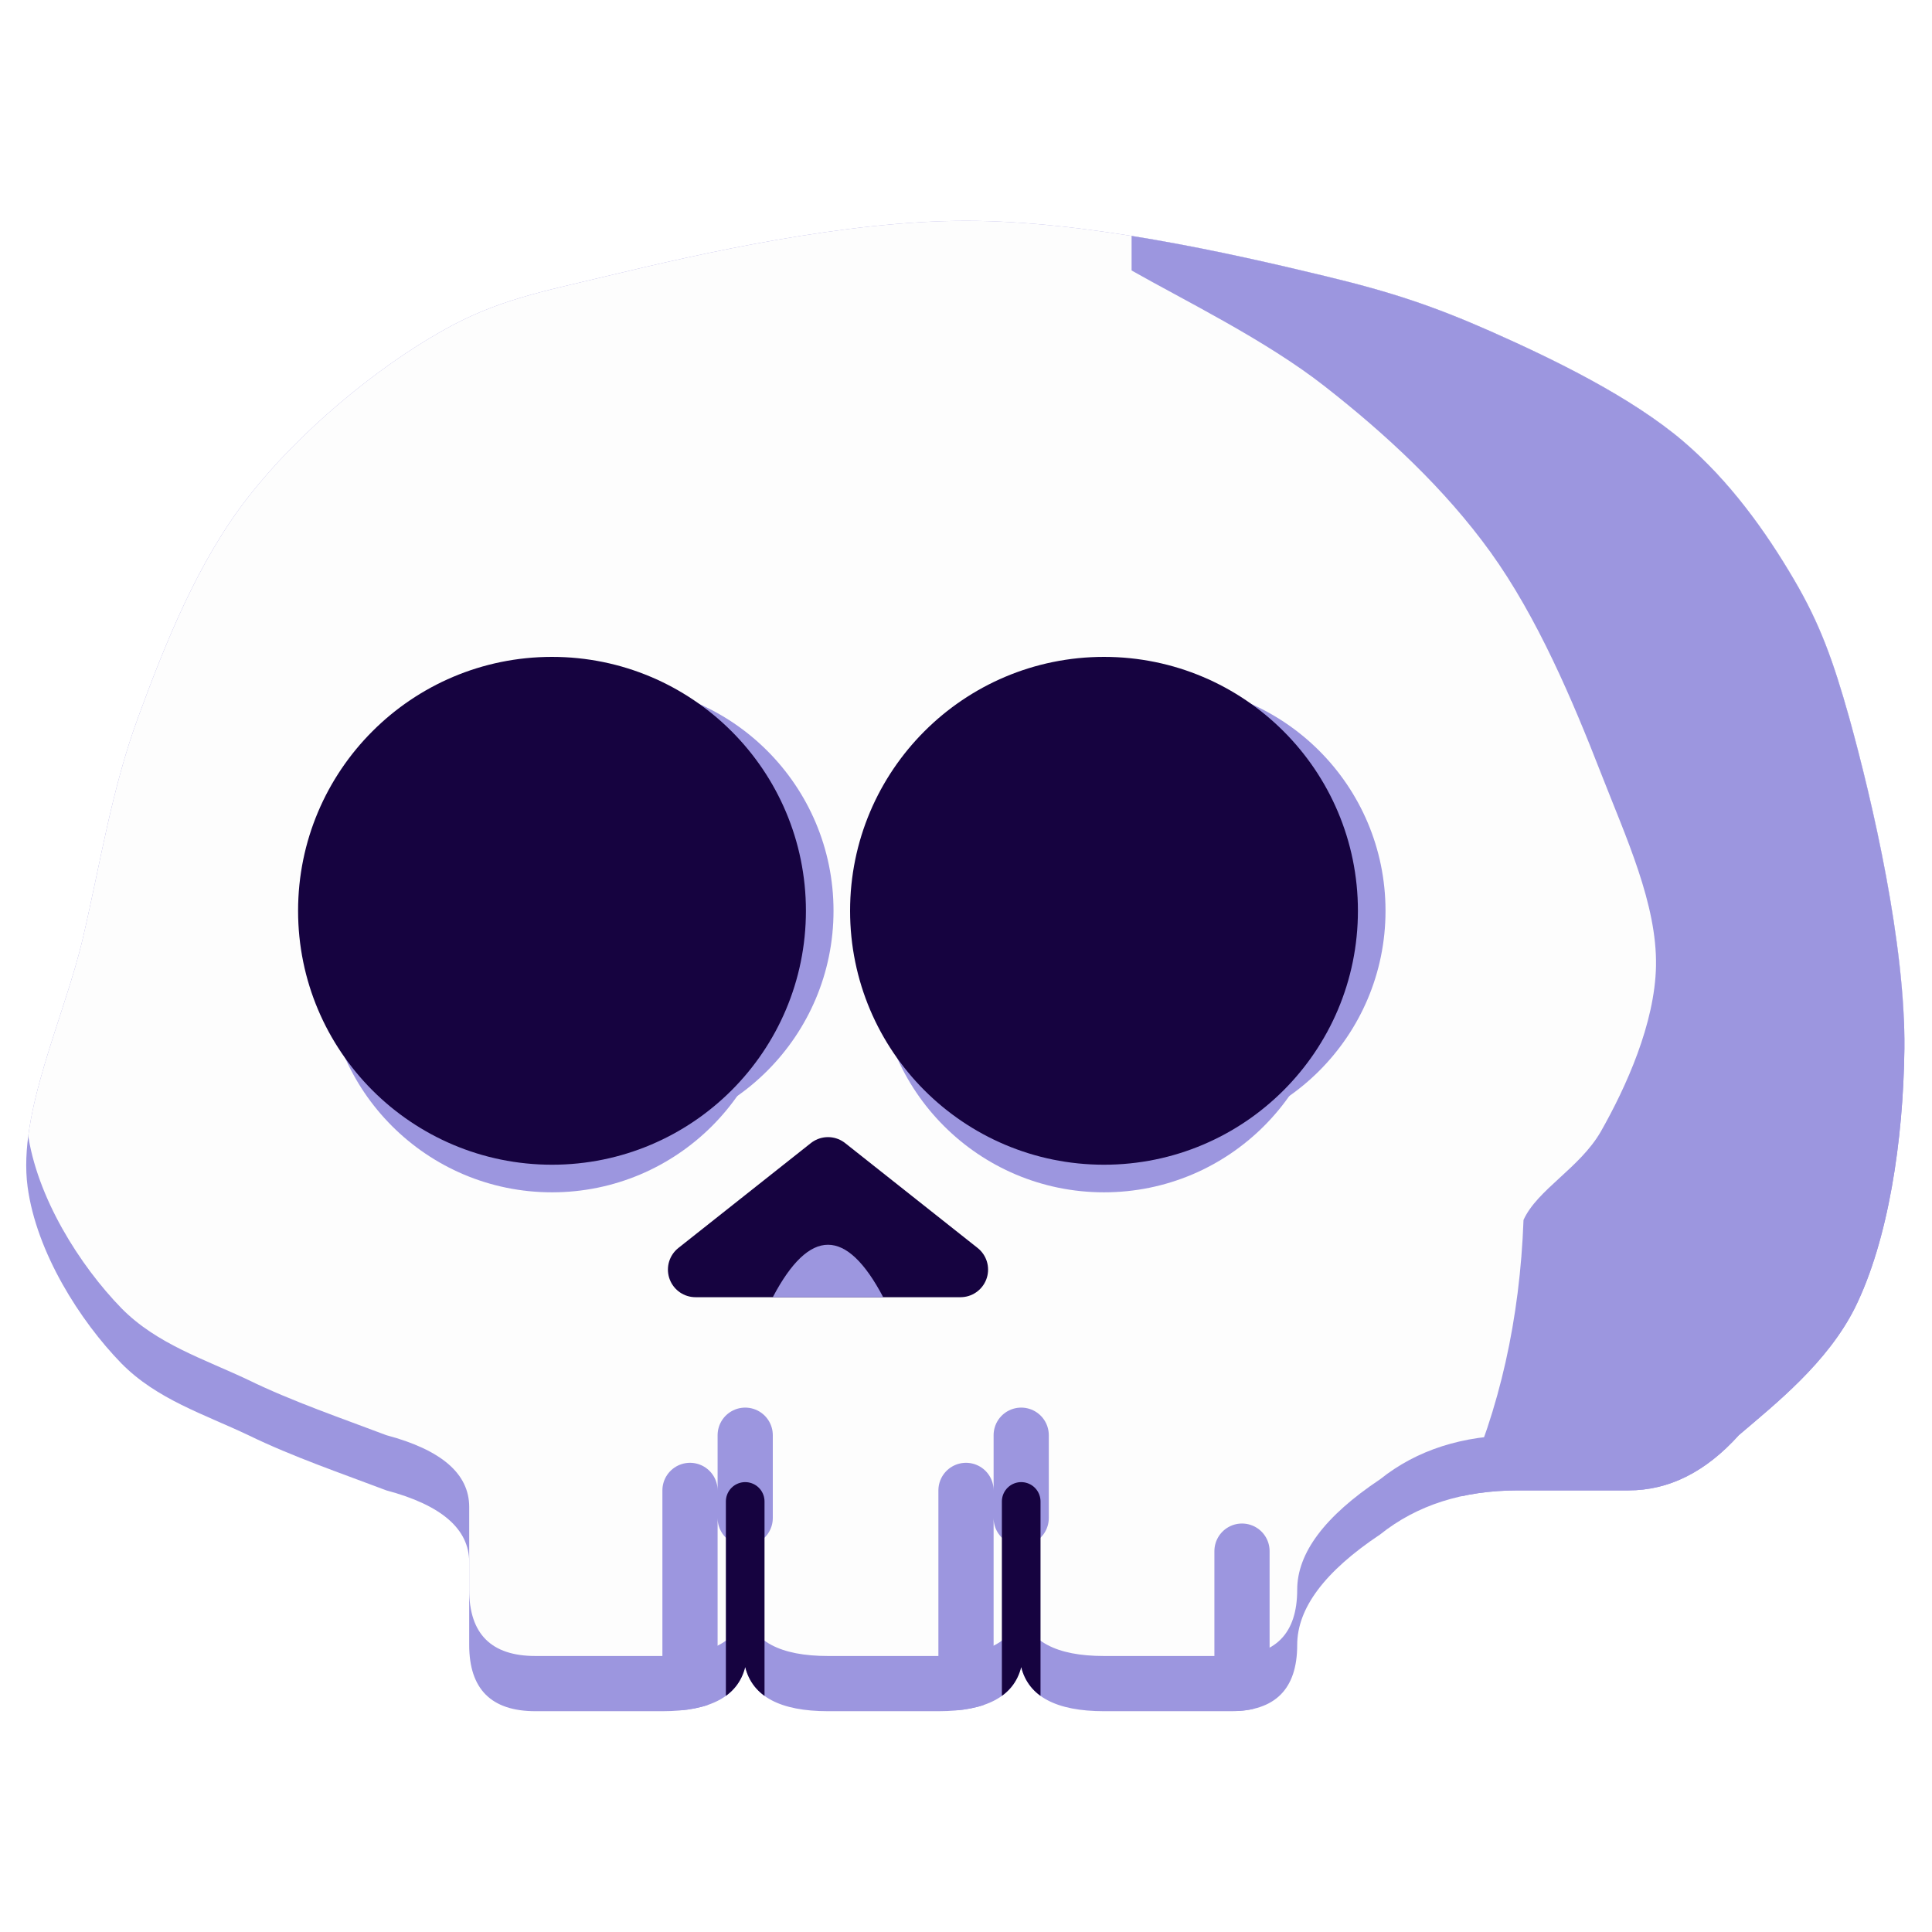
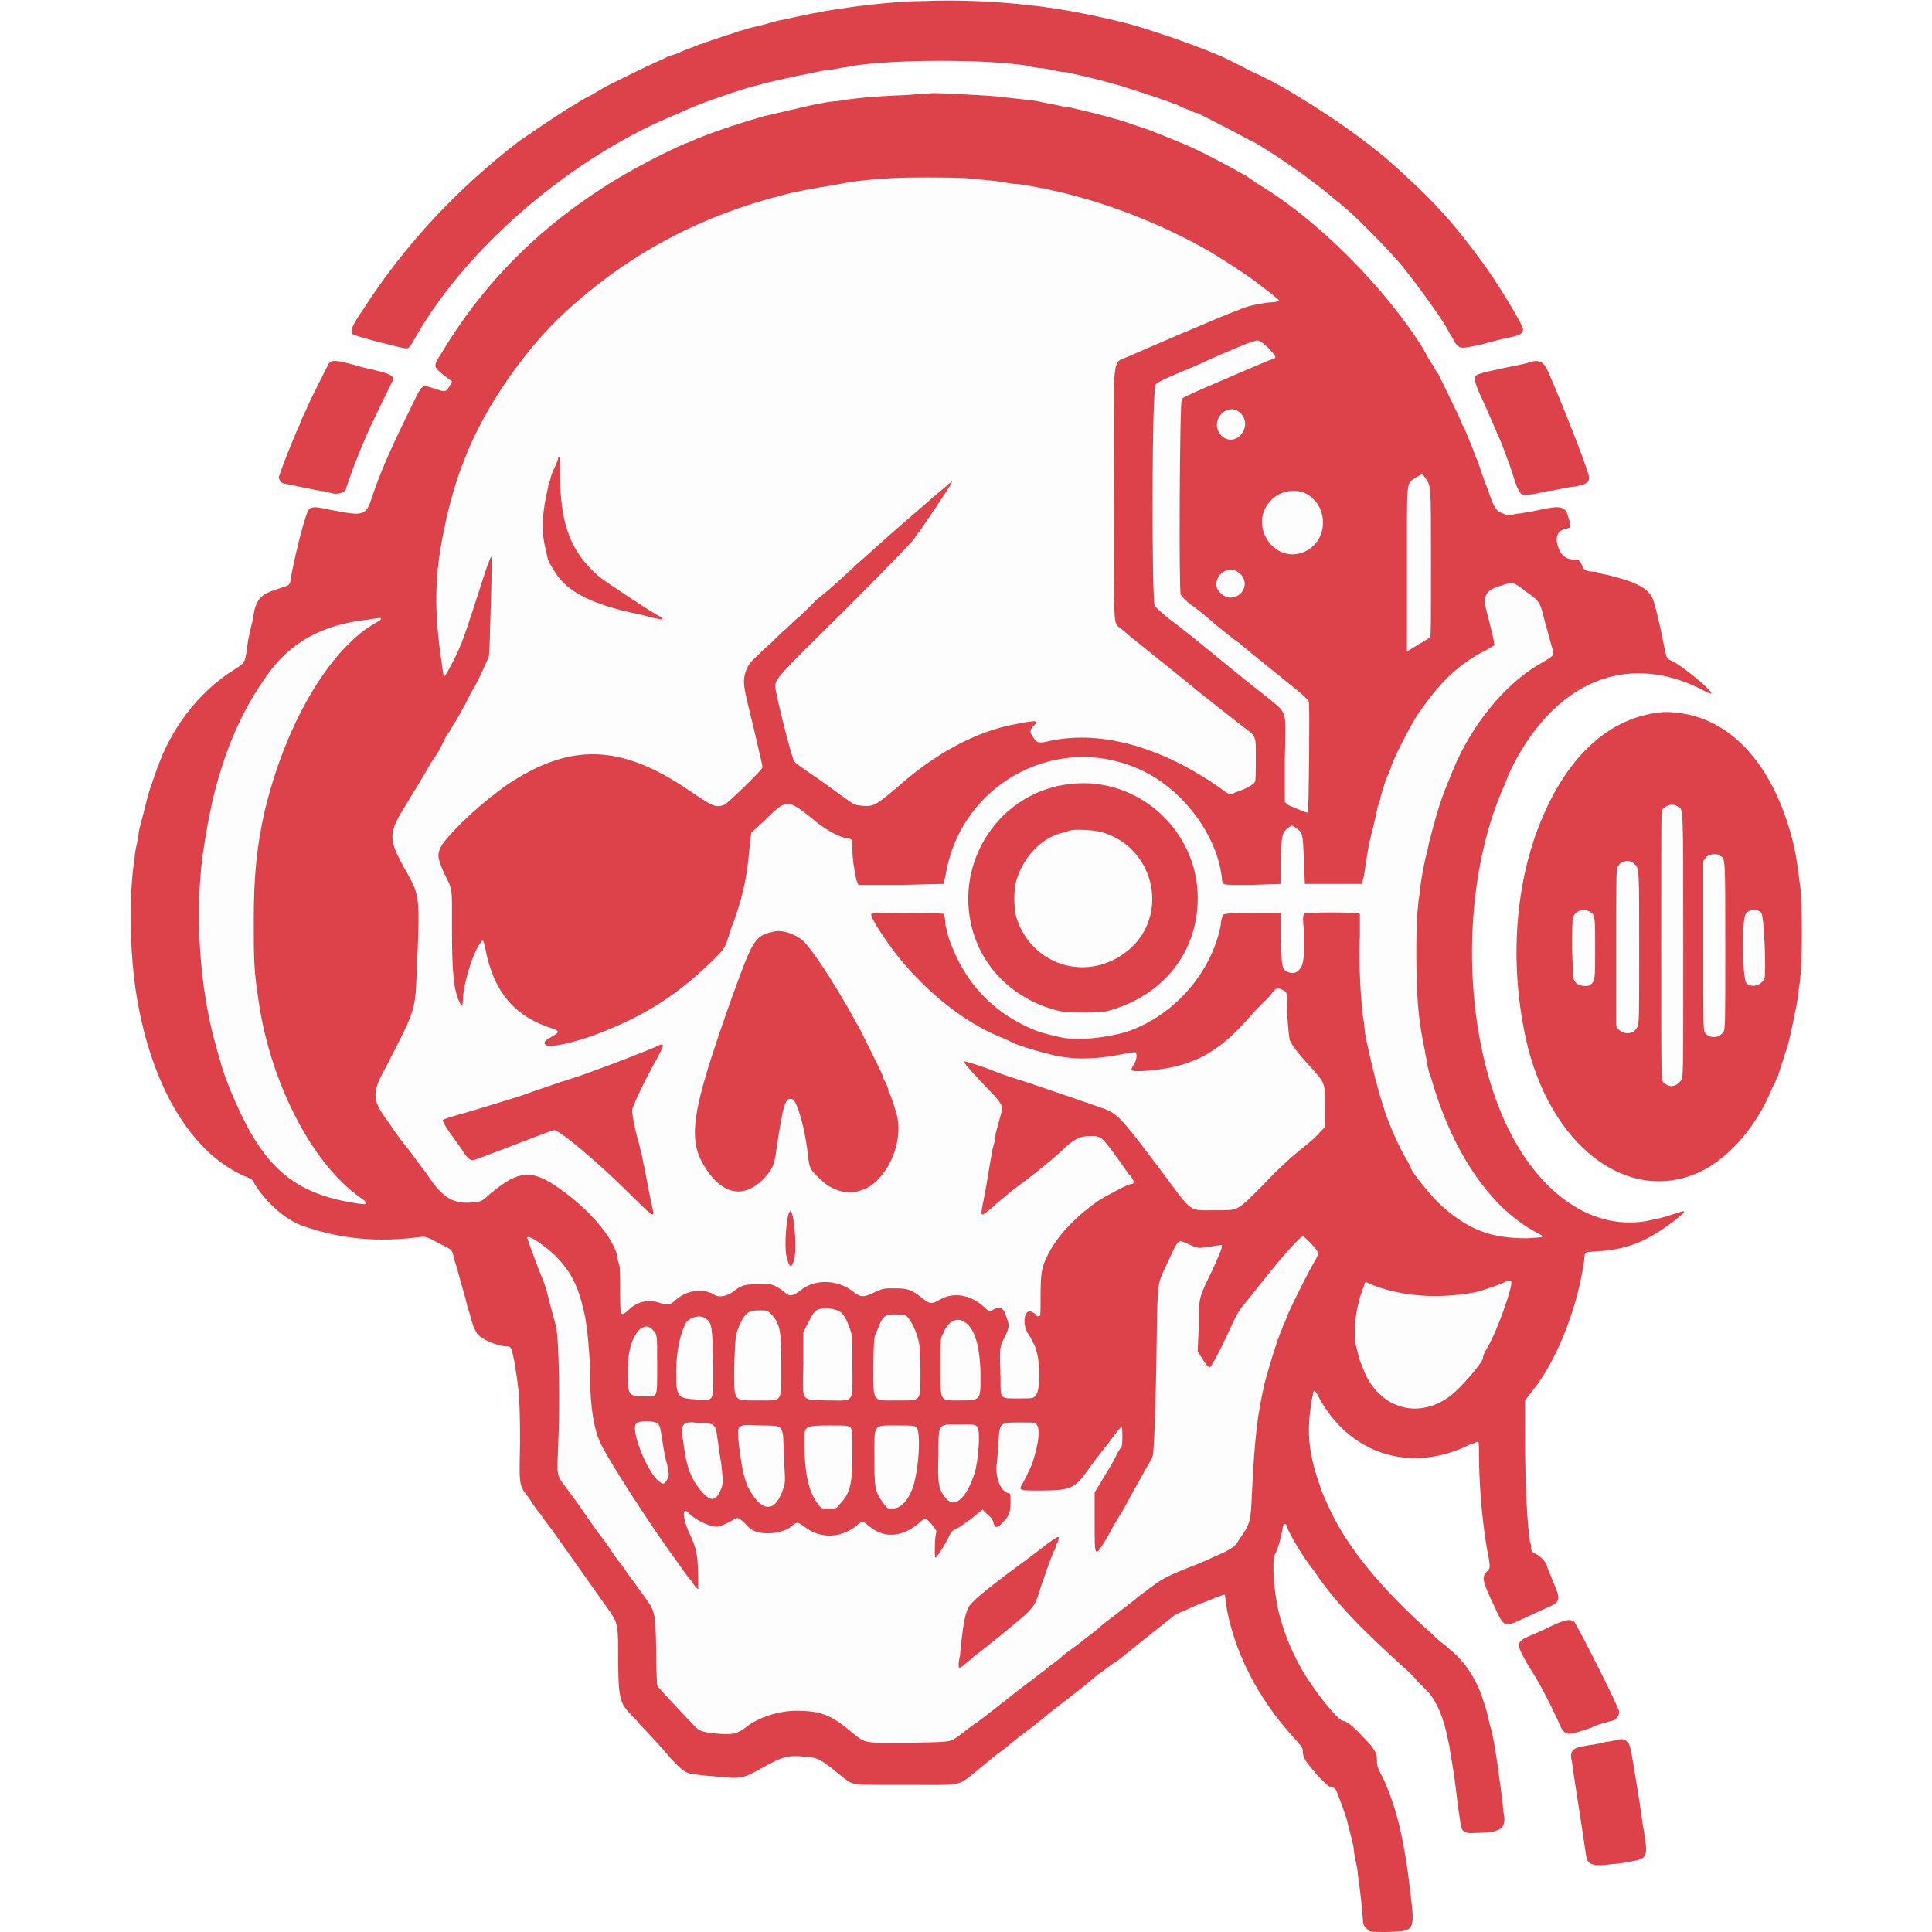
- <svg xmlns="http://www.w3.org/2000/svg" viewBox="0 -3.5 35 35" role="img" aria-label="Calavera">
-   <clipPath id="inside">
-     <path id="silhouette" d="M7 23.5C6.21 23.2 5.3 22.89 4.5 22.5C3.7 22.12 2.84 21.85 2.2 21.2C1.45 20.43 0.66 19.19 0.5 18C0.32 16.66 1.16 14.95 1.5 13.5C1.82 12.13 2.02 10.81 2.5 9.5C3 8.14 3.59 6.66 4.5 5.5C5.42 4.32 6.81 3.17 8 2.5C8.98 1.94 9.79 1.79 11 1.5C12.74 1.08 15.33 0.5 17.5 0.5C19.67 0.5 22.26 1.08 24 1.5C25.21 1.79 25.98 2.05 27 2.5C28.15 3.01 29.55 3.69 30.5 4.5C31.34 5.22 31.99 6.13 32.5 7C32.97 7.8 33.21 8.47 33.5 9.5C33.93 11.05 34.52 13.62 34.5 15.5C34.48 17.16 34.21 18.97 33.6 20.2C33.1 21.19 32.18 21.92 31.5 22.5Q30.6 23.5 29.5 23.5L27.5 23.5Q26 23.5 25 24.3Q23.5 25.3 23.5 26.3Q23.5 27.5 22.3 27.5L20 27.5Q18.7 27.5 18.5 26.7Q18.3 27.5 17 27.5L15 27.5Q13.7 27.5 13.5 26.7Q13.3 27.5 12 27.5L9.7 27.5Q8.5 27.5 8.5 26.3L8.5 24.8Q8.5 23.9 7 23.5Z" />
-   </clipPath>
-   <g clip-path="url(#inside)">
-     <rect x="-1" y="-1" width="37" height="30" fill="#9c96df" />
-     <path fill="#fdfdfd" transform="translate(0 -1)" d="M7 23.5C6.21 23.2 5.3 22.89 4.5 22.5C3.7 22.12 2.84 21.85 2.2 21.2C1.45 20.43 0.66 19.19 0.5 18C0.32 16.66 1.16 14.95 1.5 13.5C1.82 12.13 2.02 10.81 2.5 9.5C3 8.14 3.59 6.66 4.5 5.5C5.42 4.32 6.81 3.17 8 2.5C8.98 1.94 9.79 1.79 11 1.5C12.74 1.08 15.33 0.5 17.5 0.5C19.67 0.5 22.26 1.08 24 1.5C25.21 1.79 25.98 2.05 27 2.5C28.15 3.01 29.55 3.69 30.5 4.5C31.34 5.22 31.99 6.13 32.5 7C32.97 7.8 33.21 8.47 33.5 9.5C33.93 11.05 34.52 13.62 34.5 15.5C34.48 17.16 34.21 18.97 33.6 20.2C33.1 21.19 32.18 21.92 31.5 22.5Q30.6 23.5 29.5 23.5L27.5 23.5Q26 23.5 25 24.3Q23.5 25.3 23.5 26.3Q23.5 27.5 22.3 27.5L20 27.5Q18.7 27.5 18.5 26.7Q18.3 27.5 17 27.5L15 27.5Q13.7 27.5 13.5 26.7Q13.3 27.5 12 27.5L9.7 27.5Q8.5 27.5 8.5 26.3L8.5 24.8Q8.5 23.9 7 23.5Z" />
-     <path fill="#9c96df" d="M20.5 1.4C21.43 1.93 22.93 2.66 24 3.5C25.1 4.36 26.17 5.35 27 6.5C27.85 7.68 28.49 9.19 29 10.5C29.46 11.68 30.02 12.88 30 14C29.98 15.04 29.46 16.19 29 17C28.62 17.66 27.85 18.05 27.6 18.6Q27.5 21.3 26.5 23.5L26 30L40 30L40 -2L20.5 -2Z" />
-     <path fill="none" stroke="#9c96df" stroke-linecap="round" d="M12.5 23.5V27M17.5 23.5V27M22.5 24.6V27M13.5 22.5V24M18.5 22.5V24" />
-     <g fill="#9c96df">
-       <circle cx="10" cy="14" r="4.1" />
-       <circle cx="11" cy="13" r="4.1" />
-       <circle cx="20" cy="14" r="4.1" />
-       <circle cx="21" cy="13" r="4.1" />
-     </g>
-     <path fill="none" stroke="#160340" stroke-width="0.7" stroke-linecap="round" d="M13.5 23.7V28M18.5 23.7V28" />
+ <svg xmlns="http://www.w3.org/2000/svg" viewBox="-129.5 0 1930 1930">
+   <g transform="translate(0 1930) scale(1 -1)">
+     <path id="bone" fill="#fdfdfd" d="M806 1927 c-2 -2 -2 -2 -14 -2 -19 0 -57 -4 -84 -8 -15 -2 -39 -7 -52 -10 -11 -2 -13 -3 -24 -6 -18 -4 -18 -5 -23 -6 -2 -1 -9 -3 -15 -5 -23 -7 -61 -23 -91 -37 -16 -7 -41 -21 -56 -30 -19 -12 -25 -15 -28 -18 -2 -1 -6 -4 -10 -7 -56 -38 -114 -95 -155 -153 -19 -26 -30 -44 -28 -46 1 -1 45 -13 49 -13 2 0 3 1 6 7 6 10 20 32 32 47 71 94 168 161 288 201 24 8 24 7 34 10 30 7 36 8 51 11 4 1 9 2 11 2 2 0 8 1 13 2 4 1 9 1 11 2 43 7 137 7 178 0 1 -1 6 -1 9 -2 4 0 10 -1 14 -2 4 -1 9 -2 12 -2 2 0 6 -1 10 -2 5 -1 25 -6 40 -10 141 -37 272 -136 340 -255 6 -11 4 -10 23 -6 7 2 20 5 27 7 12 3 14 3 14 5 0 3 -20 37 -30 51 -40 58 -91 110 -140 144 -15 11 -31 21 -37 25 -25 15 -32 20 -49 28 -43 22 -72 34 -123 50 -9 3 -34 9 -40 10 -3 1 -10 2 -14 3 -20 4 -45 8 -66 10 -25 2 -33 3 -45 3 -13 0 -13 0 -15 3 -4 3 -19 3 -23 -1z M775 1831 c-29 -1 -51 -3 -68 -6 -4 0 -8 -1 -10 -1 -4 -1 -7 -1 -20 -4 -8 -2 -35 -8 -43 -10 -17 -5 -45 -14 -59 -19 -114 -45 -201 -117 -260 -214 -7 -12 -8 -12 1 -19 11 -8 11 -9 7 -15 -5 -9 -7 -9 -18 -5 -6 2 -11 3 -11 2 -5 -5 -36 -73 -47 -104 -4 -14 -6 -16 -10 -19 -7 -6 -8 -6 -38 0 -13 3 -15 3 -17 2 -2 -2 -10 -32 -15 -57 -4 -21 -3 -19 -18 -24 -17 -6 -19 -8 -23 -27 -4 -21 -4 -22 -5 -31 -1 -10 -3 -14 -7 -17 -40 -24 -66 -56 -82 -100 -7 -18 -9 -26 -11 -32 -1 -4 -2 -10 -3 -13 -1 -3 -2 -8 -3 -11 -1 -4 -2 -8 -2 -10 -1 -3 -1 -8 -2 -11 -1 -4 -2 -10 -2 -13 -6 -37 -5 -96 2 -138 15 -89 54 -155 105 -176 9 -4 10 -4 12 -9 8 -17 29 -35 46 -41 37 -13 76 -17 114 -11 7 1 7 1 22 -6 16 -8 16 -8 19 -21 1 -5 3 -10 3 -11 0 -2 2 -6 2 -9 1 -3 3 -9 4 -12 1 -6 3 -10 4 -15 1 -2 1 -6 2 -7 1 -2 1 -6 2 -7 3 -12 17 -21 31 -21 6 0 9 -4 11 -18 6 -34 6 -39 6 -84 0 -32 0 -40 1 -42 1 -1 4 -7 8 -11 3 -5 8 -12 10 -14 2 -3 7 -10 11 -15 7 -10 18 -25 39 -55 7 -10 14 -20 16 -23 12 -16 13 -19 13 -45 0 -47 1 -51 11 -62 4 -4 13 -13 21 -22 33 -37 33 -37 43 -37 2 0 7 0 11 -1 29 -4 33 -4 50 6 23 13 23 13 39 13 21 0 21 0 48 -21 10 -8 6 -7 61 -7 56 0 49 -2 67 12 18 14 41 33 51 41 6 4 17 13 26 20 9 7 19 15 23 18 4 3 14 11 22 18 9 6 17 13 20 14 6 5 48 38 55 44 3 2 9 6 16 9 44 17 41 17 43 0 5 -41 31 -91 68 -132 9 -10 9 -10 9 -15 0 -4 1 -6 4 -10 7 -9 18 -21 21 -21 3 0 6 -3 8 -7 2 -5 9 -23 11 -30 2 -9 4 -15 5 -20 1 -4 2 -8 2 -10 0 -3 1 -8 2 -12 1 -4 2 -10 2 -13 2 -12 5 -40 5 -46 0 -9 18 -16 25 -8 1 1 3 2 6 2 11 0 12 2 10 18 -1 6 -2 15 -2 20 -2 15 -4 34 -6 42 0 2 -1 6 -2 10 -1 5 -4 17 -7 28 -2 8 -7 20 -12 31 -6 10 -6 12 -6 18 0 7 -1 9 -13 22 -9 9 -14 13 -18 13 -9 0 -47 55 -58 84 -12 31 -18 75 -12 87 3 6 5 12 6 20 1 4 1 8 2 9 0 2 4 5 6 4 1 0 4 -5 7 -10 22 -42 49 -75 98 -120 48 -44 54 -53 61 -89 1 -4 2 -9 2 -11 2 -11 4 -23 6 -39 2 -18 3 -24 4 -30 0 -11 3 -11 27 -8 11 2 11 0 4 49 -1 15 -7 48 -9 53 -3 14 -4 17 -7 26 -6 19 -18 38 -30 47 -19 14 -70 64 -88 87 -36 44 -57 99 -56 139 2 27 4 40 9 40 2 0 6 -6 11 -14 29 -51 90 -68 145 -40 12 6 13 4 13 -16 0 -30 4 -75 10 -103 1 -9 1 -8 -2 -12 -5 -7 -5 -10 7 -35 8 -17 6 -17 31 -5 10 5 20 9 21 10 6 2 6 4 -1 19 -9 22 -9 22 -14 25 -7 3 -8 5 -10 28 -4 39 -6 125 -3 131 1 1 6 7 11 14 21 28 42 83 47 122 1 13 2 14 18 15 24 2 44 9 62 21 8 5 10 7 6 6 -31 -9 -56 -7 -85 6 -97 47 -143 238 -93 395 37 118 112 172 196 141 5 -2 10 -4 10 -4 0 1 -16 13 -23 17 -8 4 -8 5 -12 22 -3 14 -7 32 -9 40 -2 7 -10 14 -20 17 -10 4 -27 8 -38 10 -9 2 -11 3 -13 8 -2 4 -2 4 -6 4 -10 0 -18 9 -20 22 -2 7 5 16 11 16 2 0 2 3 1 9 -2 6 -8 7 -29 2 -3 0 -7 -1 -11 -2 -3 -1 -9 -1 -12 -2 -15 -3 -21 4 -30 31 -4 10 -8 22 -9 25 -2 4 -4 10 -5 13 -9 22 -30 66 -37 78 -1 2 -5 9 -9 15 -36 63 -105 133 -165 168 -3 2 -9 6 -13 9 -28 16 -73 38 -101 47 -3 1 -9 3 -12 4 -13 5 -45 13 -63 17 -2 0 -8 1 -12 2 -4 1 -11 2 -15 3 -4 1 -10 2 -13 2 -6 1 -18 2 -35 4 -13 1 -53 3 -59 3 -3 0 -16 -1 -29 -2z M203 1565 c-4 -1 -50 -104 -50 -112 0 -2 1 -3 35 -9 3 -1 8 -2 10 -2 2 0 6 -1 8 -1 4 -1 6 1 9 8 5 18 20 52 34 82 10 20 11 23 6 23 -1 0 -11 2 -22 6 -22 5 -28 6 -30 5z M1398 1564 c-2 -1 -12 -3 -22 -5 -25 -5 -28 -6 -29 -8 0 0 3 -8 7 -16 14 -31 22 -51 31 -77 6 -18 7 -19 11 -19 1 1 5 1 9 2 9 2 16 3 22 4 2 0 9 2 14 2 13 3 13 3 13 5 0 6 -24 68 -41 107 -3 6 -7 8 -15 5z M1526 1214 c-50 -6 -91 -46 -116 -114 -28 -76 -28 -176 1 -248 49 -121 164 -132 220 -23 15 30 27 72 32 108 0 5 1 12 2 16 1 5 1 13 1 19 0 11 0 11 3 13 2 3 2 3 2 15 0 12 0 12 -2 15 -3 2 -3 3 -3 11 0 6 0 13 -1 18 -4 27 -5 34 -8 47 -18 72 -58 117 -111 123 -11 1 -11 1 -20 0z M1421 302 c-7 -3 -16 -8 -20 -9 -11 -5 -11 -6 -3 -21 15 -24 30 -53 35 -66 3 -6 6 -6 29 3 5 2 11 4 14 5 11 3 11 2 -8 40 -19 38 -27 52 -28 53 -3 2 -7 1 -19 -5z M1485 188 c-3 -1 -7 -1 -9 -2 -2 0 -7 -1 -10 -2 -3 -1 -9 -2 -13 -2 -10 -2 -10 -3 -8 -13 1 -9 6 -43 11 -72 4 -30 3 -29 27 -25 3 0 9 1 14 2 17 2 16 1 12 25 -2 10 -4 28 -6 39 -9 56 -7 52 -18 50z" />
+     <path id="lines" fill="#dd414a" d="M795 1929 c-25 0 -62 -4 -87 -8 -15 -2 -39 -7 -52 -10 -11 -2 -13 -3 -24 -6 -18 -4 -18 -5 -23 -6 -2 -1 -9 -3 -15 -5 -9 -3 -18 -6 -23 -8 -2 0 -5 -2 -8 -3 -8 -3 -9 -3 -15 -6 -3 -1 -5 -2 -6 -2 0 0 -2 -1 -4 -1 -2 -2 -8 -4 -12 -6 -5 -2 -50 -24 -53 -26 -3 -2 -7 -4 -10 -6 -10 -5 -13 -7 -16 -9 -2 -1 -3 -2 -3 -2 -2 0 -39 -25 -55 -36 -61 -47 -113 -102 -155 -167 -13 -19 -14 -23 -11 -26 3 -2 49 -14 53 -14 3 0 4 1 9 10 52 92 159 183 264 225 4 2 9 4 11 5 10 4 20 8 41 15 24 8 24 7 34 10 30 7 36 8 51 11 4 1 9 2 11 2 2 0 8 1 13 2 4 1 9 1 11 2 43 7 137 7 178 0 1 -1 6 -1 9 -2 4 0 10 -1 14 -2 4 -1 9 -2 12 -2 2 0 6 -1 10 -2 10 -2 42 -10 53 -14 13 -4 34 -11 42 -14 1 0 4 -2 6 -2 2 -1 6 -3 8 -4 2 0 4 -2 6 -2 2 -1 5 -3 8 -3 6 -3 45 -23 50 -26 2 -1 6 -3 8 -4 22 -13 55 -36 74 -52 3 -3 9 -7 12 -10 13 -10 43 -41 58 -58 14 -17 39 -51 47 -65 1 -2 3 -6 4 -7 8 -15 7 -14 31 -9 10 3 23 6 28 7 10 2 13 4 13 8 0 4 -21 39 -37 62 -5 7 -17 23 -18 24 0 0 -3 4 -7 9 -20 25 -42 47 -75 76 -7 6 -29 23 -35 27 -15 11 -31 21 -37 25 -29 18 -39 24 -63 35 -10 5 -15 8 -30 15 -19 8 -48 19 -81 29 -9 3 -34 9 -40 10 -3 1 -10 2 -14 3 -48 10 -108 15 -160 13z M775 1835 c-29 -1 -51 -3 -68 -6 -4 0 -8 -1 -10 -1 -4 -1 -7 -1 -20 -4 -8 -2 -35 -8 -43 -10 -25 -7 -58 -18 -75 -26 -3 -1 -8 -3 -12 -5 -22 -10 -56 -28 -78 -43 -66 -43 -118 -97 -157 -162 -9 -14 -9 -14 2 -23 l8 -6 -2 -4 c-4 -7 -4 -7 -16 -3 -13 4 -11 5 -23 -19 -17 -35 -28 -58 -38 -87 -7 -22 -8 -22 -44 -15 -13 3 -17 3 -20 0 -3 -3 -12 -38 -17 -63 -2 -14 -1 -12 -13 -16 -19 -6 -23 -10 -26 -31 -5 -21 -5 -22 -6 -31 -2 -12 -2 -12 -11 -18 -33 -20 -61 -54 -76 -93 -1 -4 -3 -7 -3 -8 -2 -5 -4 -12 -6 -17 -2 -6 -3 -9 -7 -26 -1 -3 -2 -8 -3 -11 -1 -4 -2 -8 -2 -10 -1 -3 -1 -8 -2 -11 -1 -4 -2 -10 -2 -13 -6 -37 -5 -96 2 -138 15 -91 55 -157 108 -180 7 -3 8 -3 10 -8 12 -19 31 -36 49 -42 38 -13 74 -16 114 -11 8 1 8 1 21 -6 14 -7 13 -6 15 -15 1 -4 3 -9 3 -10 1 -3 1 -4 5 -18 4 -13 4 -15 5 -18 0 -1 1 -5 2 -7 4 -15 5 -17 8 -22 4 -6 21 -13 30 -13 4 0 4 -1 6 -9 1 -4 2 -9 2 -11 4 -22 5 -36 5 -77 -1 -46 -1 -41 10 -56 3 -5 8 -12 10 -14 2 -3 7 -10 11 -15 7 -10 17 -24 39 -55 7 -10 14 -20 17 -24 10 -14 11 -16 11 -42 0 -46 1 -52 11 -63 4 -4 9 -9 11 -12 5 -5 22 -23 30 -33 14 -15 16 -16 29 -17 4 -1 13 -1 19 -2 22 -2 25 -2 44 9 20 11 25 13 44 11 12 -1 14 -2 36 -20 12 -9 7 -8 63 -8 58 0 51 -2 70 13 6 5 16 13 22 18 6 4 12 9 14 11 2 1 6 5 9 7 11 8 17 13 33 26 8 6 18 14 22 17 4 3 14 11 22 18 9 6 17 13 20 14 6 5 46 37 55 44 2 2 9 5 14 7 4 2 13 6 19 8 12 5 18 7 19 7 0 -1 1 -4 1 -8 7 -46 31 -95 69 -136 7 -8 8 -9 8 -13 0 -6 3 -10 15 -24 6 -6 10 -10 12 -11 5 -1 5 -1 7 -5 3 -8 8 -21 10 -28 2 -9 4 -15 5 -20 1 -4 2 -8 2 -10 0 -3 1 -8 2 -12 1 -4 2 -10 2 -13 2 -13 5 -40 5 -46 0 -3 1 -5 4 -8 3 -3 3 -3 19 -3 30 1 29 0 24 43 -6 51 -14 83 -27 111 -6 11 -6 13 -6 18 0 7 -2 11 -15 24 -9 10 -16 15 -19 15 -5 0 -31 33 -42 53 -11 20 -17 36 -22 55 -5 21 -7 52 -4 58 3 5 7 19 8 28 1 3 3 4 4 0 3 -8 15 -29 27 -44 21 -31 44 -55 88 -95 6 -5 13 -12 15 -15 3 -3 8 -8 11 -11 9 -10 16 -27 20 -48 1 -4 2 -9 2 -11 2 -11 4 -23 6 -39 2 -18 3 -24 4 -30 1 -11 3 -14 15 -13 25 0 31 4 29 18 -1 3 -1 10 -2 16 -1 10 -3 21 -4 31 -3 20 -6 38 -8 42 -3 14 -4 17 -7 26 -7 22 -19 39 -34 51 -3 3 -9 7 -13 11 -4 4 -10 9 -12 11 -43 39 -76 79 -93 115 -7 15 -9 19 -12 29 -10 29 -12 50 -8 76 0 3 1 8 2 11 0 6 2 6 5 0 30 -58 92 -79 152 -49 4 1 8 3 8 3 1 0 1 -7 1 -15 0 -31 4 -75 10 -103 1 -8 1 -8 -1 -11 -7 -6 -6 -10 6 -35 10 -22 10 -22 29 -13 7 3 17 8 22 10 16 7 16 8 8 27 -3 8 -6 14 -6 15 0 3 -6 10 -10 12 -4 2 -5 2 -6 6 0 2 0 5 -1 6 -3 18 -5 61 -5 102 l0 40 10 13 c23 30 43 82 49 127 1 9 -1 8 14 9 31 2 51 11 78 32 11 9 11 10 -3 5 -9 -3 -13 -4 -28 -7 -56 -9 -111 31 -143 106 -41 97 -40 237 3 331 1 3 2 5 2 5 0 2 9 20 14 28 44 73 110 96 179 62 5 -3 10 -5 11 -5 2 2 -23 23 -36 31 -10 5 -8 3 -11 16 -4 21 -10 46 -12 49 -5 10 -17 16 -46 23 -2 0 -5 1 -8 2 -2 1 -5 1 -6 1 -5 0 -9 2 -10 6 -2 5 -3 6 -8 6 -7 0 -11 3 -14 8 -6 12 -4 21 6 23 5 0 5 3 2 12 -2 9 -7 11 -22 8 -10 -2 -14 -3 -21 -4 -3 -1 -9 -1 -12 -2 -5 -1 -6 -1 -10 1 -8 3 -9 6 -16 26 -4 10 -8 22 -9 26 -2 3 -4 9 -5 12 -2 5 -4 10 -9 22 -2 3 -3 5 -3 6 0 1 -19 40 -23 48 -2 2 -4 6 -5 8 -5 7 -6 10 -10 17 -38 61 -106 129 -163 163 -3 2 -9 6 -13 9 -18 10 -36 20 -60 31 -10 4 -36 15 -43 17 -3 1 -9 3 -12 4 -13 5 -45 13 -63 17 -2 0 -8 1 -12 2 -4 1 -11 2 -15 3 -4 1 -10 2 -13 2 -6 1 -18 2 -35 4 -13 1 -53 3 -59 3 -3 0 -16 -1 -29 -2z m61 -83 c19 -2 35 -3 42 -5 2 0 6 -1 10 -1 9 -1 18 -3 23 -4 2 0 6 -1 10 -2 51 -11 106 -32 154 -59 11 -6 40 -25 48 -31 17 -13 25 -19 25 -20 0 -1 -3 -2 -8 -2 -11 -1 -25 -4 -33 -8 -17 -6 -93 -39 -109 -46 -17 -8 -15 9 -15 -138 0 -137 0 -128 6 -133 2 -1 7 -6 12 -10 9 -7 26 -21 56 -45 14 -12 48 -38 54 -43 15 -11 14 -9 14 -33 0 -12 0 -23 -1 -23 0 -2 -9 -7 -15 -9 -3 -1 -6 -2 -7 -3 -2 -1 -2 -1 -6 1 -61 45 -124 63 -176 52 -12 -3 -14 -2 -17 3 -4 5 -4 8 0 12 6 5 4 6 -16 2 -41 -7 -83 -30 -122 -65 -19 -16 -22 -18 -33 -17 -9 1 -8 1 -22 11 -7 5 -19 14 -28 20 -9 6 -17 12 -18 13 -3 5 -19 69 -19 75 0 8 2 10 70 77 37 37 68 69 69 71 1 2 3 5 5 7 2 3 24 35 30 45 3 4 3 7 1 4 -1 -1 -7 -6 -13 -11 -14 -12 -59 -51 -63 -55 -1 -1 -11 -10 -18 -16 -4 -4 -10 -9 -14 -13 -8 -7 -14 -13 -27 -23 -4 -5 -12 -12 -16 -16 -4 -3 -10 -9 -13 -12 -4 -3 -11 -10 -16 -15 -6 -5 -13 -12 -15 -14 -6 -5 -10 -12 -11 -20 -1 -8 0 -12 11 -57 4 -18 8 -33 7 -33 -1 -3 -35 -36 -38 -37 -9 -3 -11 -2 -36 15 -68 46 -118 47 -181 5 -24 -17 -52 -42 -65 -60 -5 -9 -5 -12 2 -28 9 -18 8 -13 8 -55 0 -48 2 -63 8 -75 2 -5 3 -3 3 7 2 16 9 40 16 51 4 6 4 6 6 -2 8 -44 29 -69 66 -81 9 -3 9 -4 0 -9 -7 -4 -8 -6 -5 -8 3 -3 27 2 51 11 47 18 79 38 116 74 12 12 12 12 17 29 12 31 17 54 19 81 l2 17 13 12 c22 22 23 22 47 3 11 -10 27 -19 34 -20 7 -1 7 -1 7 -11 0 -10 2 -22 4 -31 l2 -5 43 0 42 1 2 8 c15 94 115 146 199 104 40 -20 72 -64 77 -105 1 -9 -2 -8 30 -8 l29 1 0 24 c1 25 1 26 6 31 5 4 5 4 9 1 7 -5 7 -5 8 -32 l1 -24 28 0 29 0 2 8 c4 25 3 22 7 40 3 11 6 25 7 30 1 1 2 6 3 10 3 11 6 19 8 23 1 3 2 5 2 5 0 4 20 44 28 55 20 29 37 46 62 60 7 3 12 7 13 7 1 2 -2 12 -6 29 -6 20 -4 26 13 31 12 4 12 4 25 -6 14 -10 14 -10 19 -31 3 -10 6 -22 7 -25 2 -8 3 -7 -10 -15 -33 -18 -65 -55 -85 -98 -7 -16 -7 -17 -12 -29 -7 -18 -11 -34 -16 -53 -1 -5 -2 -11 -3 -13 -2 -9 -5 -23 -6 -35 -1 -6 -2 -14 -2 -17 -2 -12 -2 -57 -1 -79 1 -27 4 -45 8 -64 0 -3 2 -8 2 -12 1 -5 2 -10 3 -11 0 -1 2 -6 3 -10 21 -70 58 -124 103 -148 10 -5 9 -5 -9 -6 -36 0 -58 8 -86 33 -9 8 -30 34 -30 37 0 1 -2 4 -4 8 -7 11 -20 40 -24 55 -5 15 -11 39 -15 58 -3 12 -3 15 -4 25 -1 5 -2 13 -2 17 -2 17 -3 49 -2 69 0 12 0 21 0 22 -2 2 -54 2 -56 0 -1 -2 -1 -6 0 -17 1 -22 0 -34 -4 -38 -3 -4 -7 -5 -12 -3 -6 3 -6 4 -7 33 l0 26 -29 0 c-24 0 -28 -1 -29 -2 0 -1 -2 -5 -2 -10 -9 -48 -48 -92 -95 -107 -20 -6 -50 -9 -66 -5 -18 4 -24 6 -36 12 -30 15 -52 37 -67 68 -7 16 -8 18 -11 32 0 5 -1 10 -2 11 0 1 -72 2 -72 0 -2 -2 12 -24 27 -43 30 -37 69 -68 107 -82 2 -1 6 -3 8 -4 4 -2 23 -8 32 -10 24 -7 47 -7 77 -1 6 1 12 2 12 2 3 -1 2 -7 0 -11 -5 -8 -5 -8 7 -8 48 3 74 16 106 52 6 7 12 13 12 13 1 1 5 5 9 9 8 10 8 10 14 7 4 -2 4 -2 4 -12 0 -13 2 -35 3 -38 2 -5 7 -12 20 -26 16 -18 15 -16 15 -41 l0 -20 -5 -5 c-2 -3 -11 -11 -20 -18 -10 -8 -23 -20 -37 -35 -27 -27 -24 -25 -49 -25 -25 0 -21 -3 -50 36 -36 48 -44 58 -54 63 -3 2 -16 6 -80 28 -13 4 -28 9 -33 11 -14 6 -32 11 -33 11 0 -1 3 -5 17 -20 25 -26 23 -23 19 -38 -1 -4 -3 -11 -4 -15 0 -4 -1 -9 -2 -11 -2 -7 -5 -28 -8 -45 -1 -4 -2 -11 -3 -15 -2 -12 -2 -12 10 -2 4 4 13 11 20 17 22 16 44 34 55 45 9 7 13 9 22 9 12 0 11 1 30 -25 4 -6 9 -13 11 -15 4 -5 4 -8 0 -8 -3 0 -21 -10 -30 -15 -25 -17 -43 -36 -53 -56 -6 -12 -7 -18 -7 -42 0 -18 0 -19 -2 -19 -1 0 -2 0 -2 1 0 1 -5 4 -7 4 -6 0 -7 -15 -1 -23 2 -3 4 -7 5 -9 1 -2 2 -4 2 -5 5 -13 5 -43 0 -47 -2 -3 -3 -3 -17 -3 -19 0 -18 -1 -18 20 -1 33 -1 31 4 41 5 10 5 12 2 20 -3 10 -6 11 -13 8 -4 -3 -5 -2 -8 1 -13 13 -31 17 -45 9 -9 -5 -10 -5 -18 1 -11 9 -15 10 -28 10 -11 0 -11 0 -20 -4 -10 -5 -13 -5 -19 -1 -15 13 -37 15 -52 5 -12 -9 -13 -9 -21 -2 -9 6 -11 7 -23 6 -14 0 -17 0 -27 -8 -6 -4 -13 -5 -17 -3 -12 8 -29 5 -40 -5 -5 -5 -9 -5 -17 -2 -10 3 -21 1 -30 -8 -8 -7 -8 -6 -8 21 0 11 0 22 -1 25 -1 2 -2 7 -2 9 -5 19 -28 46 -58 67 -27 19 -40 18 -67 -4 -10 -9 -10 -9 -17 -10 -19 -2 -28 2 -41 18 -11 16 -14 19 -24 33 -6 7 -15 19 -20 27 -18 24 -19 30 -4 57 31 60 29 56 31 99 3 72 3 72 -11 97 -18 32 -18 37 0 66 11 18 19 31 25 42 3 4 7 10 9 14 2 4 5 10 7 14 3 3 6 10 9 14 2 3 6 11 9 16 2 4 5 10 6 12 5 7 17 33 18 37 0 2 1 14 1 25 2 60 2 74 1 74 0 0 -3 -7 -6 -16 -21 -65 -22 -69 -32 -89 -10 -19 -9 -18 -11 -3 -8 53 -8 89 3 139 3 17 12 47 16 57 0 1 2 4 3 8 21 55 65 118 111 157 59 52 128 88 207 108 10 3 37 8 51 10 20 4 28 5 58 7 16 1 54 1 75 0z m302 -170 c7 -8 7 -8 6 -10 -2 0 -3 -1 -3 -1 -1 0 -43 -18 -66 -28 -18 -8 -23 -10 -24 -12 -2 -3 -3 -192 -1 -195 1 -2 5 -6 10 -10 5 -3 17 -13 26 -21 10 -8 20 -16 22 -17 2 -2 29 -24 59 -48 6 -5 10 -9 11 -11 1 -3 0 -110 -1 -111 -1 0 -16 6 -20 8 l-3 3 0 43 c1 51 3 44 -17 61 -18 14 -39 31 -62 50 -10 8 -21 17 -25 20 -15 11 -24 19 -26 22 -3 5 -3 216 1 221 2 2 5 4 29 14 5 2 17 7 25 11 16 7 39 17 44 18 5 2 6 1 15 -7z m-32 -62 c11 -6 11 -20 1 -27 -12 -8 -26 7 -19 20 4 7 12 10 18 7z m188 -67 c6 -9 6 -3 6 -85 0 -60 0 -74 -1 -75 -1 0 -6 -4 -12 -7 l-11 -7 0 82 c0 94 -1 85 9 92 7 4 6 4 9 0z m-119 -16 c23 -12 23 -47 -1 -58 -31 -14 -58 28 -33 52 9 9 24 11 34 6z m-67 -79 c11 -8 6 -25 -9 -25 -5 0 -11 5 -13 10 -3 13 12 23 22 15z m-857 -46 c0 -1 -1 -2 -3 -3 -47 -25 -92 -101 -113 -189 -8 -35 -11 -65 -11 -110 0 -38 0 -49 5 -81 12 -81 53 -161 101 -195 10 -7 9 -8 -4 -6 -52 8 -81 28 -106 72 -12 22 -25 52 -30 72 -1 1 -1 4 -2 7 -1 2 -1 5 -2 7 -16 56 -21 130 -13 190 4 26 5 32 10 55 12 50 29 89 54 124 23 33 55 51 101 56 13 2 13 2 13 1z m929 -624 c9 -10 8 -9 5 -16 -7 -11 -26 -50 -28 -55 -1 -3 -3 -8 -5 -12 -1 -4 -3 -7 -3 -8 -3 -7 -11 -33 -15 -48 -7 -31 -10 -51 -13 -113 -1 -26 -2 -29 -12 -43 -6 -10 -7 -10 -41 -25 -36 -14 -35 -14 -59 -32 -7 -6 -18 -14 -24 -19 -7 -5 -16 -12 -20 -16 -4 -3 -12 -9 -18 -14 -7 -5 -14 -10 -17 -13 -7 -6 -8 -6 -13 -10 -2 -2 -5 -4 -5 -4 0 0 -4 -3 -9 -7 -15 -11 -31 -24 -40 -31 -5 -4 -13 -10 -17 -13 -5 -3 -11 -8 -15 -11 -12 -9 -8 -8 -53 -9 -46 0 -42 -1 -56 10 -21 18 -32 22 -56 22 -18 0 -39 -7 -51 -17 -8 -6 -13 -7 -26 -6 -15 1 -20 3 -23 6 -5 5 -36 38 -39 42 0 1 -1 13 -1 36 -1 42 0 37 -19 63 -4 6 -10 13 -12 17 -2 3 -8 10 -12 16 -3 5 -10 15 -15 21 -5 7 -10 14 -12 17 -2 3 -6 9 -9 13 -3 4 -8 11 -11 15 -10 13 -9 12 -8 40 2 40 1 107 -2 121 -2 7 -8 29 -10 38 -1 2 -2 6 -3 8 -1 3 -2 5 -4 10 -5 13 -12 32 -12 33 3 2 17 -8 29 -19 15 -16 22 -29 28 -56 3 -11 6 -44 6 -64 0 -31 4 -54 11 -68 10 -20 52 -85 78 -120 3 -4 8 -12 12 -16 5 -8 8 -10 7 -7 0 33 -1 38 -10 57 -6 14 -6 25 1 17 7 -7 22 -14 29 -13 4 1 11 4 17 8 3 1 3 1 9 -4 6 -7 8 -8 15 -10 11 -2 24 0 32 6 5 5 6 5 13 0 15 -12 35 -12 51 0 7 6 7 6 13 1 15 -13 33 -12 50 2 3 3 6 5 7 5 2 0 11 -11 11 -13 -2 -5 -2 -26 -1 -26 1 0 6 7 12 18 4 9 5 9 9 11 3 1 9 6 15 10 l11 9 5 -5 c4 -3 5 -5 6 -8 1 -6 4 -6 10 1 5 5 7 9 7 19 0 8 0 8 -1 9 -8 1 -14 14 -13 28 1 5 1 15 2 23 1 20 1 20 21 20 16 0 16 0 17 -2 4 -5 2 -19 -4 -38 -1 -3 -5 -12 -10 -21 -4 -7 -4 -7 17 -7 31 0 35 2 48 20 4 6 11 15 15 20 4 5 10 13 13 17 3 4 6 7 6 7 1 0 1 -18 0 -20 0 0 -3 -4 -5 -8 -2 -5 -8 -15 -13 -23 l-9 -15 0 -28 c0 -37 0 -37 10 -21 3 5 7 12 9 16 2 3 5 9 8 13 4 7 5 9 12 22 13 23 17 30 19 34 1 4 3 40 4 116 1 61 0 55 12 80 10 22 9 21 20 16 9 -4 9 -4 18 -3 6 1 11 2 13 2 4 2 3 -2 -7 -24 -14 -29 -14 -27 -14 -57 l-1 -25 5 -8 c3 -5 6 -8 7 -8 2 1 12 20 21 40 6 13 8 17 15 25 4 5 15 19 24 30 17 21 31 36 33 36 1 0 4 -3 8 -7z m200 -38 c3 -2 -14 -50 -23 -65 -4 -7 -5 -9 -5 -12 -2 -6 -21 -28 -32 -37 -34 -26 -75 -12 -89 30 -3 6 -3 9 -6 20 -3 15 0 40 8 59 1 5 1 5 7 2 30 -12 66 -15 104 -8 5 1 20 6 27 9 6 3 8 3 9 2z m-673 -29 c5 -2 8 -6 12 -17 3 -8 3 -8 3 -38 0 -39 3 -35 -25 -35 -27 1 -25 -3 -24 37 l0 31 5 10 c6 12 8 14 18 14 5 0 8 -1 11 -2z m-67 -3 c10 -10 11 -17 11 -52 0 -38 2 -35 -23 -35 -26 0 -24 -2 -24 35 1 30 1 31 7 44 5 9 8 11 18 11 7 0 8 0 11 -3z m135 -2 c5 -3 12 -17 14 -30 0 -3 1 -15 1 -27 0 -30 1 -28 -23 -28 -26 0 -24 -3 -24 36 0 18 1 29 2 30 0 1 2 4 3 7 4 11 7 13 16 13 5 0 9 -1 11 -1z m-200 -3 c7 -4 7 -9 8 -45 0 -40 2 -37 -17 -36 -19 1 -20 3 -20 27 0 21 4 39 10 50 4 5 14 8 19 4z m261 -5 c9 -7 14 -26 14 -54 0 -23 0 -23 -21 -23 -20 0 -19 -2 -19 33 0 15 0 29 1 30 0 1 2 4 3 7 5 10 14 14 22 7z m-313 -7 c4 -4 4 -4 4 -33 0 -36 1 -33 -13 -33 -17 0 -17 1 -16 34 1 26 15 44 25 32z m4 -93 c3 -2 3 -4 5 -16 1 -7 3 -19 5 -25 2 -11 2 -11 0 -15 -3 -5 -4 -5 -8 -2 -12 9 -29 52 -23 58 3 3 18 3 21 0z m49 0 c8 0 10 -3 11 -14 1 -4 2 -16 4 -26 2 -19 2 -19 0 -25 -6 -15 -12 -14 -25 4 -7 11 -10 20 -13 43 -3 16 -1 20 11 19 4 -1 9 -1 12 -1z m71 -3 c4 0 6 -6 6 -13 0 -4 1 -15 1 -25 1 -17 1 -18 -1 -24 -8 -25 -22 -24 -35 1 -5 10 -8 29 -10 49 -1 14 0 14 21 13 8 0 17 0 18 -1z m200 -1 c3 -4 1 -33 -3 -46 -9 -27 -21 -36 -30 -23 -6 8 -7 14 -6 41 0 33 -1 31 21 31 16 0 16 0 18 -3z m-127 0 c2 -3 2 -3 2 -26 0 -30 -2 -40 -13 -51 -3 -4 -3 -4 -11 -4 -7 0 -7 0 -10 4 -10 13 -14 31 -14 66 0 12 1 13 25 13 18 0 18 0 21 -2z m66 0 c5 -5 2 -45 -4 -61 -5 -13 -12 -20 -20 -20 -5 0 -5 0 -8 4 -10 13 -10 17 -10 47 0 34 -2 32 23 32 15 0 17 0 19 -2z M428 1472 c0 -1 -1 -3 -2 -6 -4 -8 -5 -11 -6 -16 -1 -2 -2 -5 -2 -7 -6 -24 -7 -46 -2 -63 2 -11 2 -10 8 -20 11 -19 33 -32 77 -42 7 -1 17 -4 21 -5 5 -1 10 -2 10 -2 1 1 -1 3 -4 4 -12 7 -50 32 -59 39 -28 24 -39 52 -39 102 0 11 0 17 -1 17 -1 0 -1 0 -1 -1z M941 1147 c-71 -7 -118 -77 -99 -146 11 -40 44 -71 87 -81 8 -2 41 -2 48 0 55 15 90 58 90 113 0 67 -59 121 -126 114z m29 -48 c56 -15 70 -88 24 -121 -39 -29 -93 -12 -108 35 -3 10 -3 29 0 38 7 23 24 41 45 47 2 0 5 1 7 2 5 2 23 1 32 -1z M642 999 c-18 -4 -20 -9 -42 -70 -40 -113 -43 -138 -24 -167 17 -26 38 -29 57 -10 9 10 11 13 13 29 7 47 9 53 16 51 5 -2 13 -30 16 -59 1 -10 3 -13 12 -21 17 -17 40 -17 56 -2 17 17 25 42 21 64 -2 8 -7 23 -8 24 -1 1 -1 2 -1 3 0 0 -1 4 -3 8 -2 3 -3 6 -3 7 0 1 -18 37 -24 49 -2 2 -5 9 -8 14 -17 30 -37 61 -47 71 -8 7 -22 12 -31 9z M525 884 c-19 -8 -76 -30 -95 -35 -2 -1 -21 -7 -40 -14 -20 -6 -45 -14 -56 -17 -11 -3 -21 -6 -21 -7 -1 -1 6 -12 11 -18 1 -2 4 -6 7 -10 6 -10 9 -12 12 -12 2 0 38 14 64 24 8 3 16 6 17 6 6 0 46 -34 77 -65 21 -21 23 -22 22 -16 -3 13 -7 34 -9 45 -1 2 -1 6 -2 9 0 2 -2 8 -3 13 -4 13 -7 29 -7 34 0 3 13 31 24 50 9 17 9 18 -1 13z M659 719 c-3 -5 -5 -33 -3 -43 3 -13 5 -14 8 -4 3 14 -1 55 -5 47z M900 375 c-15 -11 -31 -23 -36 -27 -12 -9 -22 -18 -25 -22 -4 -6 -6 -17 -8 -35 -1 -6 -1 -14 -2 -17 -2 -12 -1 -12 6 -6 3 3 7 5 8 7 10 7 49 39 54 44 7 8 8 8 13 25 2 7 5 13 5 15 0 1 2 4 3 8 2 5 3 8 5 13 1 1 2 3 2 5 0 1 1 3 2 4 3 9 3 9 -27 -14z M202 1569 c-1 0 -2 -1 -3 -2 -1 -2 -19 -37 -23 -47 -2 -4 -5 -10 -6 -14 -6 -12 -21 -51 -21 -53 0 -2 3 -6 5 -6 6 -1 37 -8 42 -8 1 -1 5 -1 7 -2 6 -1 11 1 13 4 0 1 2 6 4 12 5 15 17 44 24 58 10 21 15 31 17 35 5 9 3 10 -28 17 -24 7 -28 7 -31 6z M1398 1568 c-2 -1 -12 -3 -22 -5 -33 -7 -32 -7 -32 -12 0 -3 1 -7 10 -26 3 -7 12 -27 12 -28 0 0 1 -2 2 -4 3 -7 10 -25 14 -38 6 -19 8 -21 16 -19 3 0 8 1 12 2 4 1 9 2 12 2 5 1 13 3 22 4 11 2 14 4 14 9 0 5 -28 77 -42 108 -4 8 -9 10 -18 7z M1526 1218 c-52 -7 -94 -48 -120 -118 -24 -65 -27 -144 -9 -217 27 -104 106 -159 177 -121 27 15 52 45 66 79 1 3 3 6 4 8 0 1 2 5 3 7 0 2 2 5 2 7 0 1 2 5 3 9 1 4 3 9 4 12 3 11 9 39 11 53 0 5 2 13 2 18 2 12 2 74 0 88 -2 16 -4 31 -6 40 -18 79 -61 129 -117 135 -11 1 -11 1 -20 0z m21 -94 c5 -3 5 4 5 -138 0 -132 0 -132 -2 -135 -5 -7 -12 -8 -18 -2 -2 3 -2 3 -2 136 0 130 0 134 1 136 4 5 11 7 16 3z m42 -49 c5 -3 5 0 5 -90 0 -81 0 -83 -2 -86 -4 -6 -13 -7 -18 -1 -2 2 -2 3 -2 87 l0 85 3 4 c4 3 10 4 14 1z m-86 -8 c5 -4 5 -3 5 -84 0 -70 0 -76 -2 -79 -3 -7 -12 -8 -18 -3 l-3 4 0 78 c0 77 0 79 2 82 3 5 12 7 16 2z m-44 -48 c5 -3 5 -5 5 -37 0 -31 0 -32 -5 -36 -3 -2 -11 -1 -14 2 -3 3 -3 3 -4 33 0 16 0 31 1 32 1 7 11 10 17 6z m171 -1 c3 -4 5 -61 3 -66 -4 -7 -13 -9 -18 -4 -4 5 -5 66 0 70 4 4 12 4 15 0z M1421 306 c-8 -4 -17 -8 -22 -10 -14 -6 -14 -8 -4 -26 4 -7 10 -16 12 -20 5 -8 19 -36 22 -44 3 -6 5 -8 10 -8 3 0 15 4 21 6 5 3 17 6 21 7 4 1 7 5 7 9 0 4 -41 85 -45 90 -4 3 -9 2 -22 -4z M1485 192 c-3 -1 -7 -2 -10 -2 -3 -1 -7 -2 -9 -2 -3 -1 -8 -1 -11 -2 -14 -2 -17 -5 -14 -17 1 -10 9 -58 14 -93 1 -9 8 -11 27 -8 4 0 10 1 15 2 19 3 20 4 16 29 -2 10 -4 28 -6 39 -8 50 -8 49 -11 52 -3 3 -5 3 -11 2z" />
  </g>
-   <g fill="#160340" stroke="#160340">
-     <circle cx="10" cy="13" r="4.1" />
-     <circle cx="20" cy="13" r="4.1" />
-     <path stroke-linejoin="round" d="M15 17.6L17.4 19.5H12.6Z" />
-   </g>
-   <path fill="#9c96df" d="M14 20Q15 18.1 16 20Z" />
</svg>
